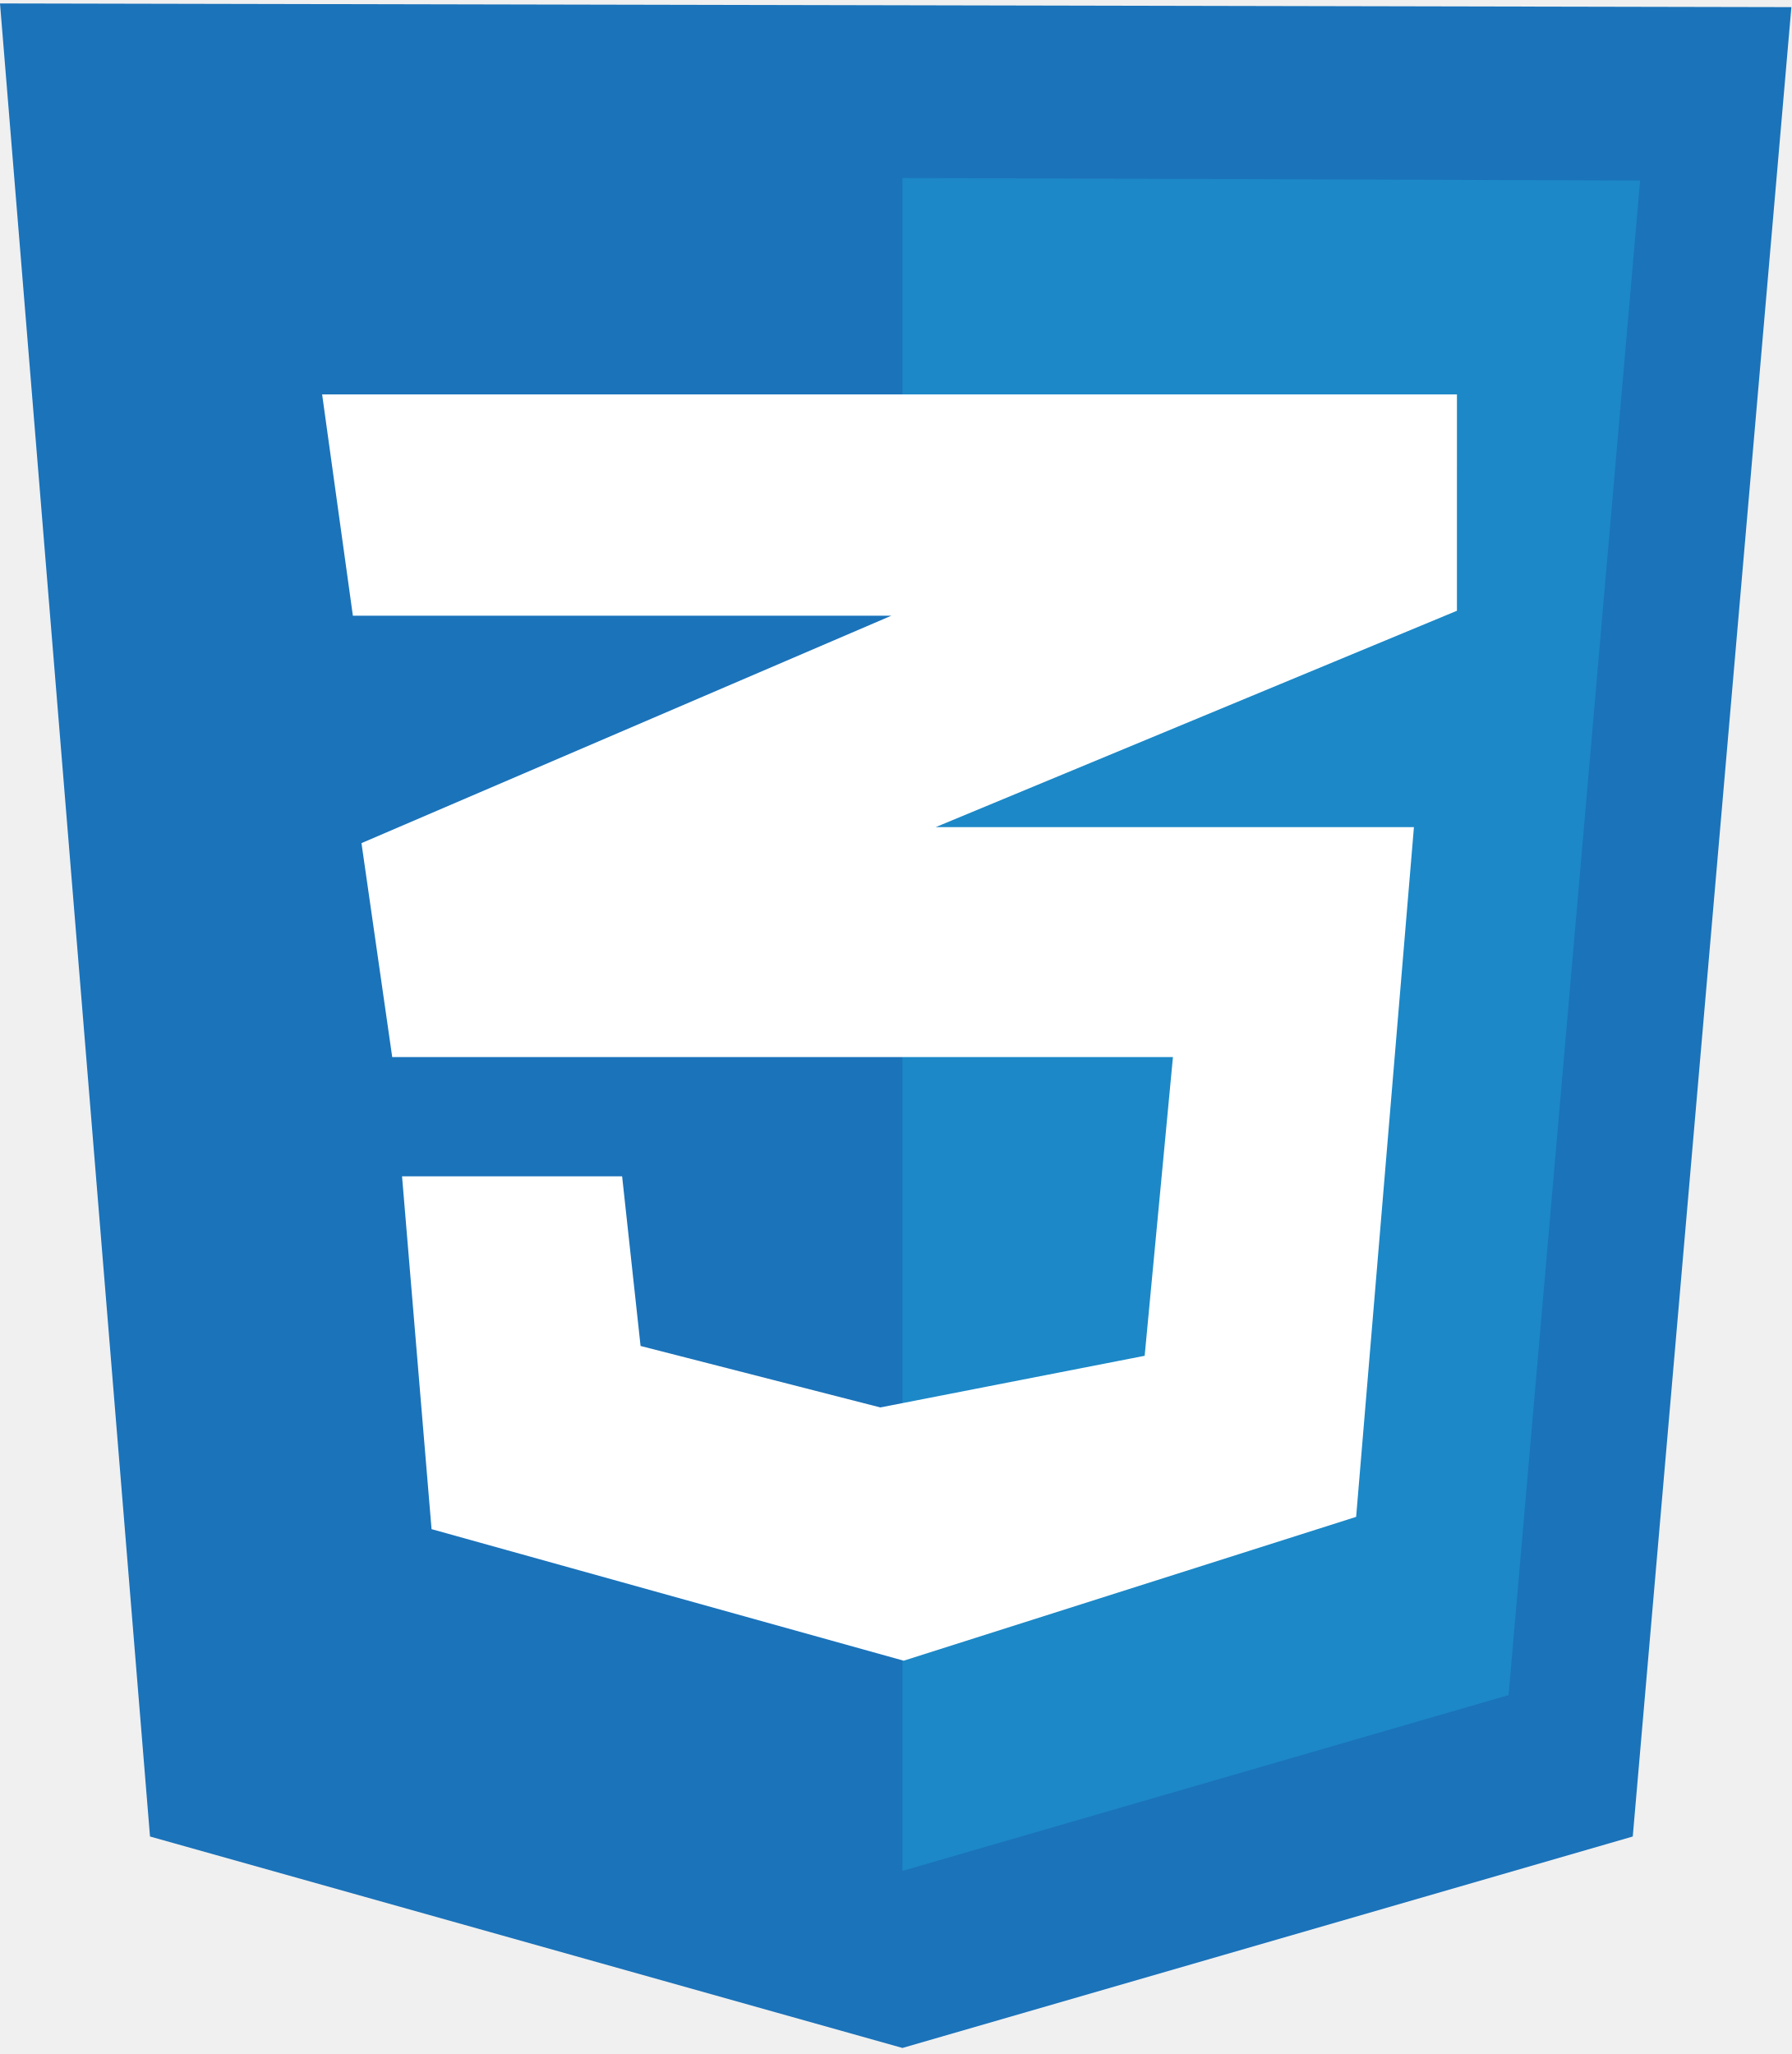
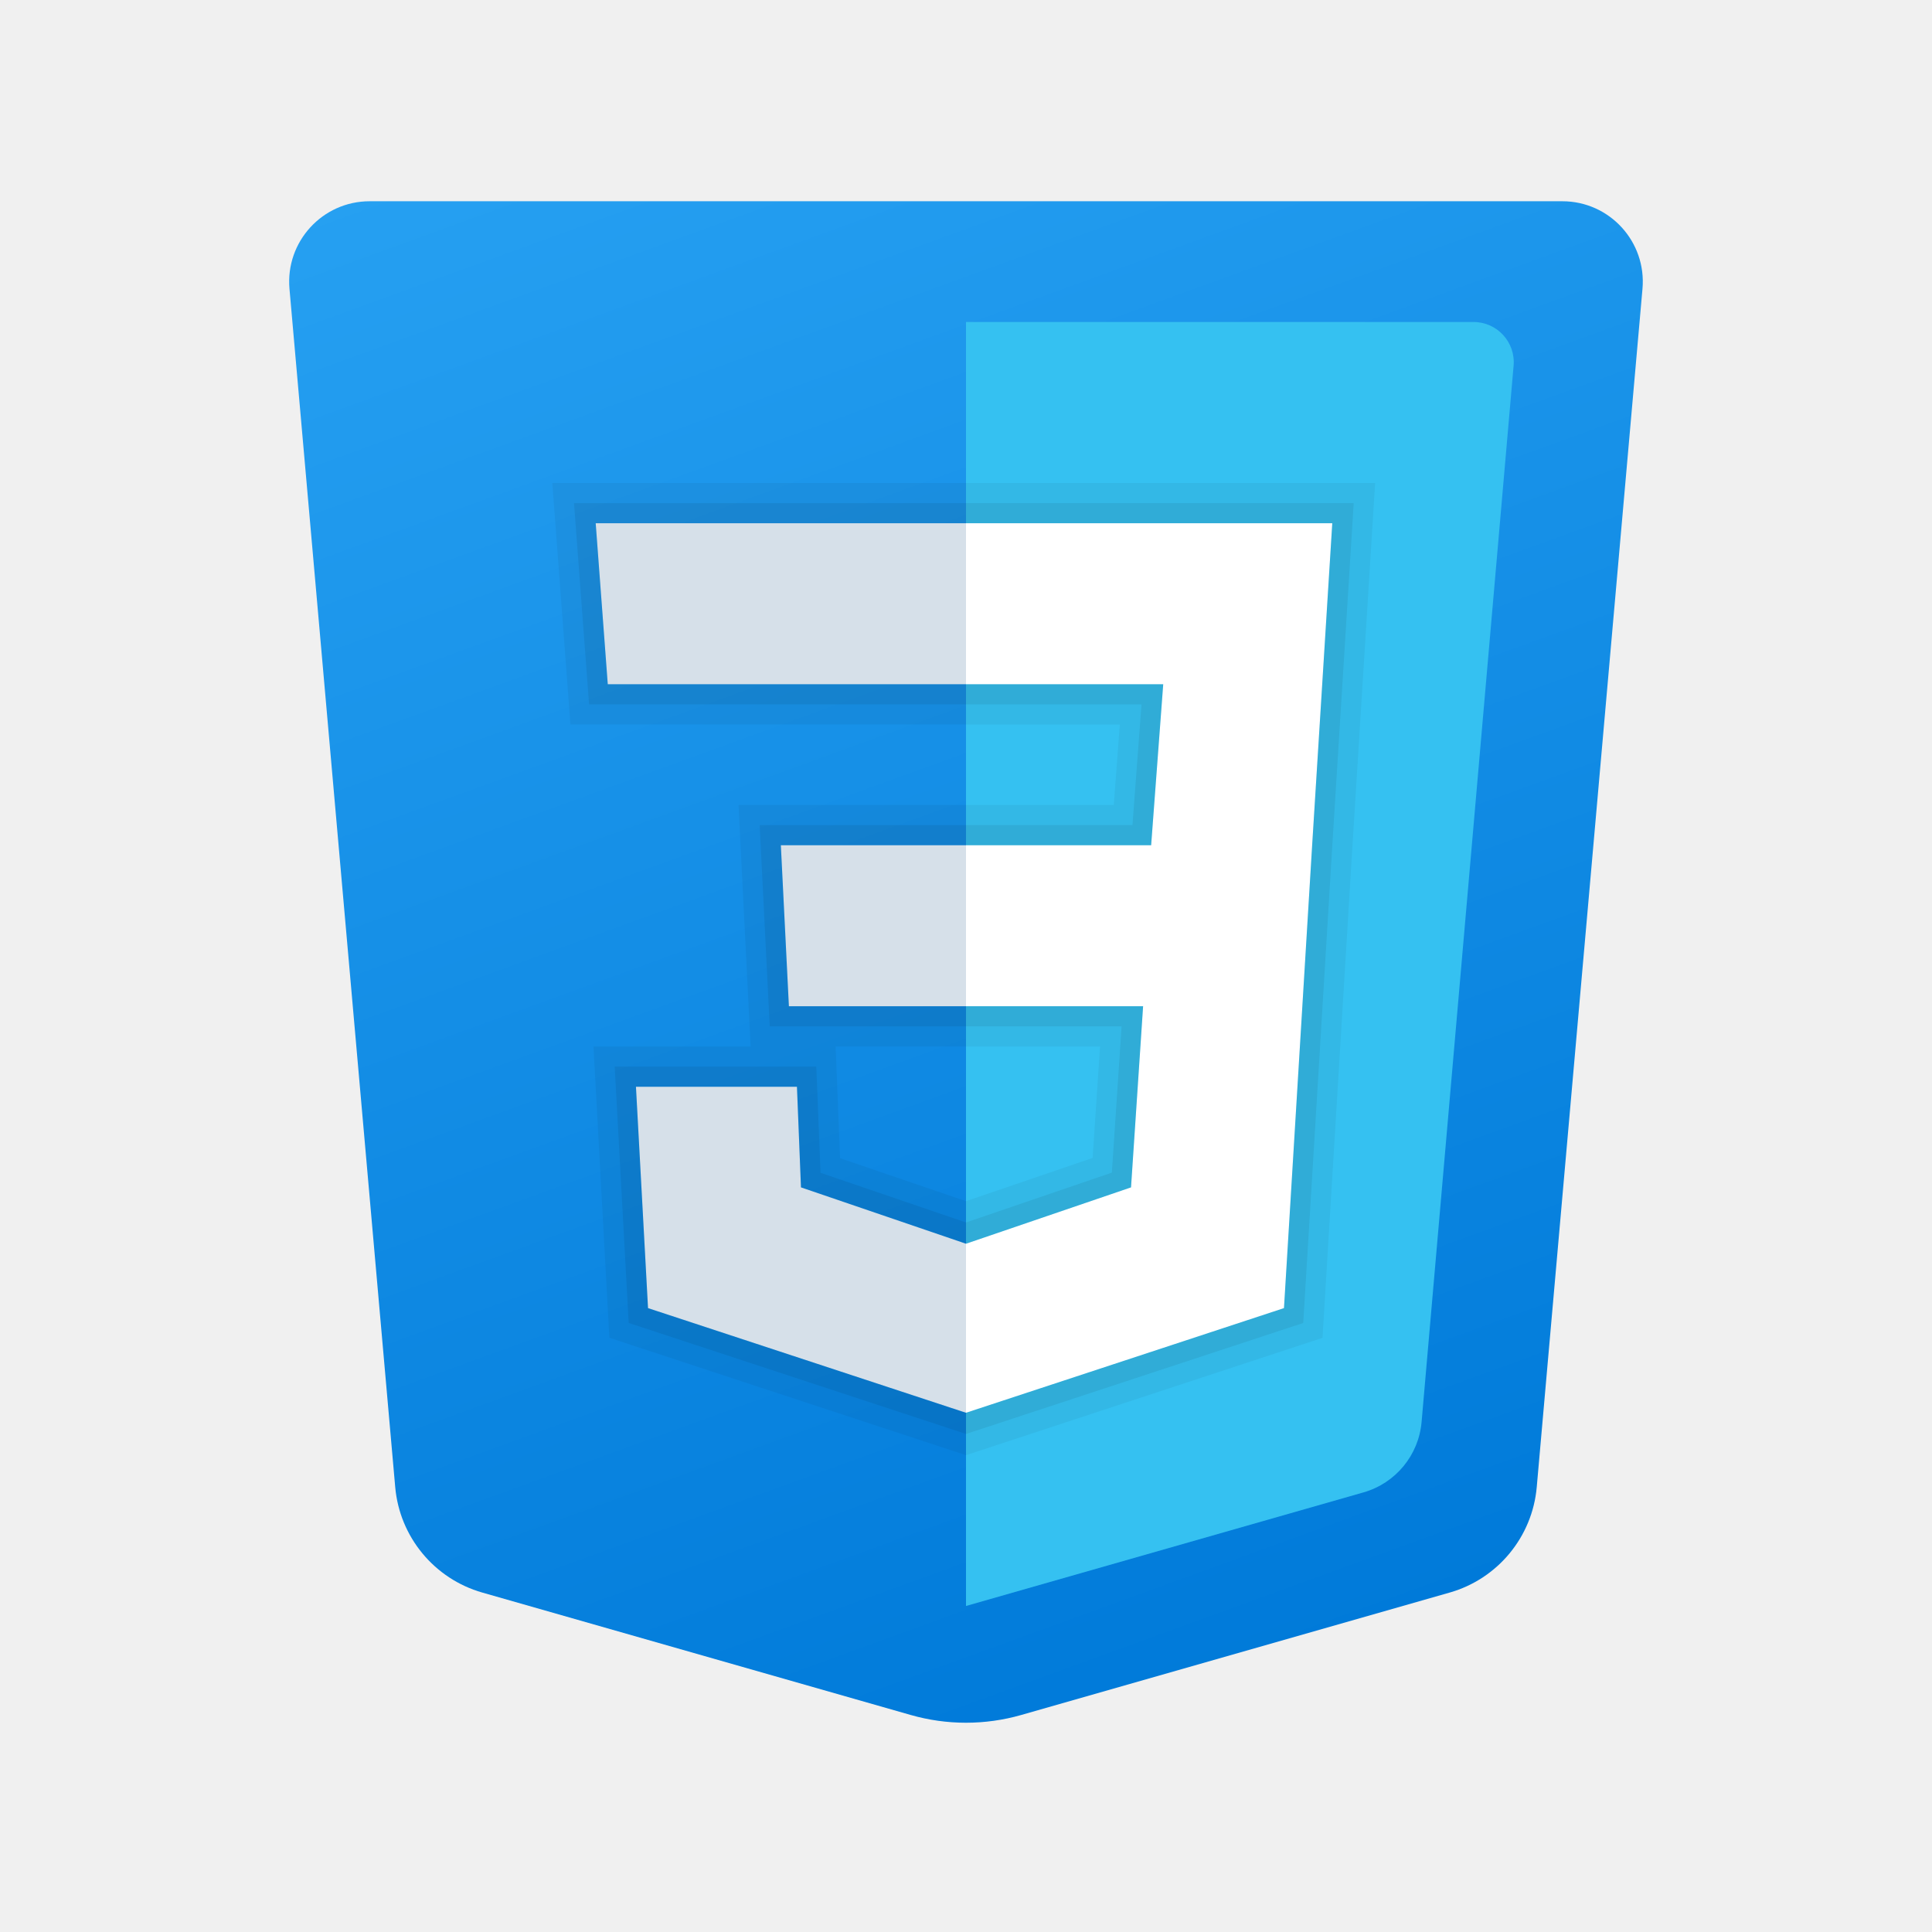
- <svg xmlns="http://www.w3.org/2000/svg" width="150" height="172" viewBox="0 0 150 172" fill="none">
-   <g clip-path="url(#clip0_58_157)">
-     <path d="M12.56 153.787L0 0.288L150 0.597L136.719 153.787L75.566 171.494L12.56 153.787Z" fill="#1B73BA" />
-     <path d="M75.566 156.669V14.907L137.337 15.113L126.322 141.947L75.566 156.669Z" fill="#1C88C7" />
-     <path d="M121.997 33.027H26.973L29.548 51.557H74.639L30.268 70.603L32.842 88.516H98.216L95.848 113.532L73.713 117.857L53.638 112.71L52.093 98.502H33.665L36.136 128.049L75.669 139.065L113.556 127.02L118.395 69.264H78.345L121.996 51.145L121.997 33.027Z" fill="white" />
-   </g>
-   <defs>
-     <clipPath id="clip0_58_157">
-       <rect width="150" height="171.782" fill="white" />
-     </clipPath>
-   </defs>
+ <svg xmlns="http://www.w3.org/2000/svg" viewBox="0 0 48 48" width="240px" height="240px">
+   <linearGradient id="TQDriqswrKwPOniLrPT12a" x1="16.33" x2="32.293" y1="-2.748" y2="41.109" gradientUnits="userSpaceOnUse">
+     <stop offset="0" stop-color="#2aa4f4" />
+     <stop offset="1" stop-color="#007ad9" />
+   </linearGradient>
+   <path fill="url(#TQDriqswrKwPOniLrPT12a)" d="M7.192,7.176l2.627,29.77c0.109,1.237,0.97,2.28,2.164,2.621l10.643,3.041 c0.898,0.257,1.849,0.257,2.747,0l10.643-3.041c1.194-0.341,2.055-1.383,2.164-2.621l2.627-29.77C40.911,6.006,39.99,5,38.816,5 H9.184C8.01,5,7.089,6.006,7.192,7.176z" />
+   <path fill="#35c1f1" d="M24,8v31.9l9.876-2.822c0.797-0.228,1.371-0.924,1.443-1.749l2.286-26.242 C37.656,8.502,37.196,8,36.609,8H24z" />
+   <path fill="#fff" d="M33.1,13H24v4h4.9l-0.3,4H24v4h4.4l-0.3,4.5L24,30.9v4.2l7.9-2.6L32.6,21l0,0L33.1,13z" />
+   <path fill="#d6e0e9" d="M24,13v4h-8.9l-0.3-4H24z M19.4,21l0.2,4H24v-4H19.4z M19.8,27h-4l0.3,5.5l7.9,2.6v-4.2l-4.1-1.4 L19.8,27z" />
+   <path d="M33.1,13l-0.5,8l-0.7,11.5L24,35.1l-7.9-2.6L15.8,27h4l0.1,2.5l4.1,1.4l4.1-1.4l0.3-4.5H24h-4.4l-0.2-4H24h4.6l0.3-4H24 h-8.9l-0.3-4H24H33.1 M34.164,12H33.1H24h-9.2h-1.078l0.081,1.075l0.3,4L14.172,18H15.1H24h3.822l-0.15,2H24h-4.6h-1.051 l0.052,1.05l0.2,4L18.649,26H15.8h-1.056l0.058,1.054l0.3,5.5l0.037,0.682l0.649,0.214l7.9,2.6L24,36.153l0.313-0.103l7.9-2.6 l0.644-0.212l0.041-0.677l0.7-11.5l0.5-7.998L34.164,12L34.164,12z M20.761,26H24h3.331l-0.185,2.769L24,29.843l-3.128-1.068 l-0.073-1.815L20.761,26L20.761,26z" opacity=".05" />
+   <path d="M33.1,13l-0.5,8l-0.7,11.5L24,35.1l-7.9-2.6L15.8,27h4l0.1,2.5l4.1,1.4l4.1-1.4l0.3-4.5H24h-4.4l-0.2-4H24h4.6l0.3-4H24 h-8.9l-0.3-4H24H33.1 M33.632,12.5H33.1H24h-9.2h-0.539l0.04,0.537l0.3,4l0.035,0.463H15.1H24h4.361l-0.225,3H24h-4.6h-0.526 l0.026,0.525l0.2,4l0.024,0.475H19.6H24h3.866l-0.242,3.634L24,30.372l-3.614-1.234L20.3,26.98L20.28,26.5H19.8h-4h-0.528 l0.029,0.527l0.3,5.5l0.019,0.341l0.324,0.107l7.9,2.6L24,35.626l0.156-0.051l7.9-2.6l0.322-0.106l0.021-0.339l0.7-11.5l0.5-7.999 L33.632,12.5L33.632,12.5z" opacity=".07" />
</svg>
